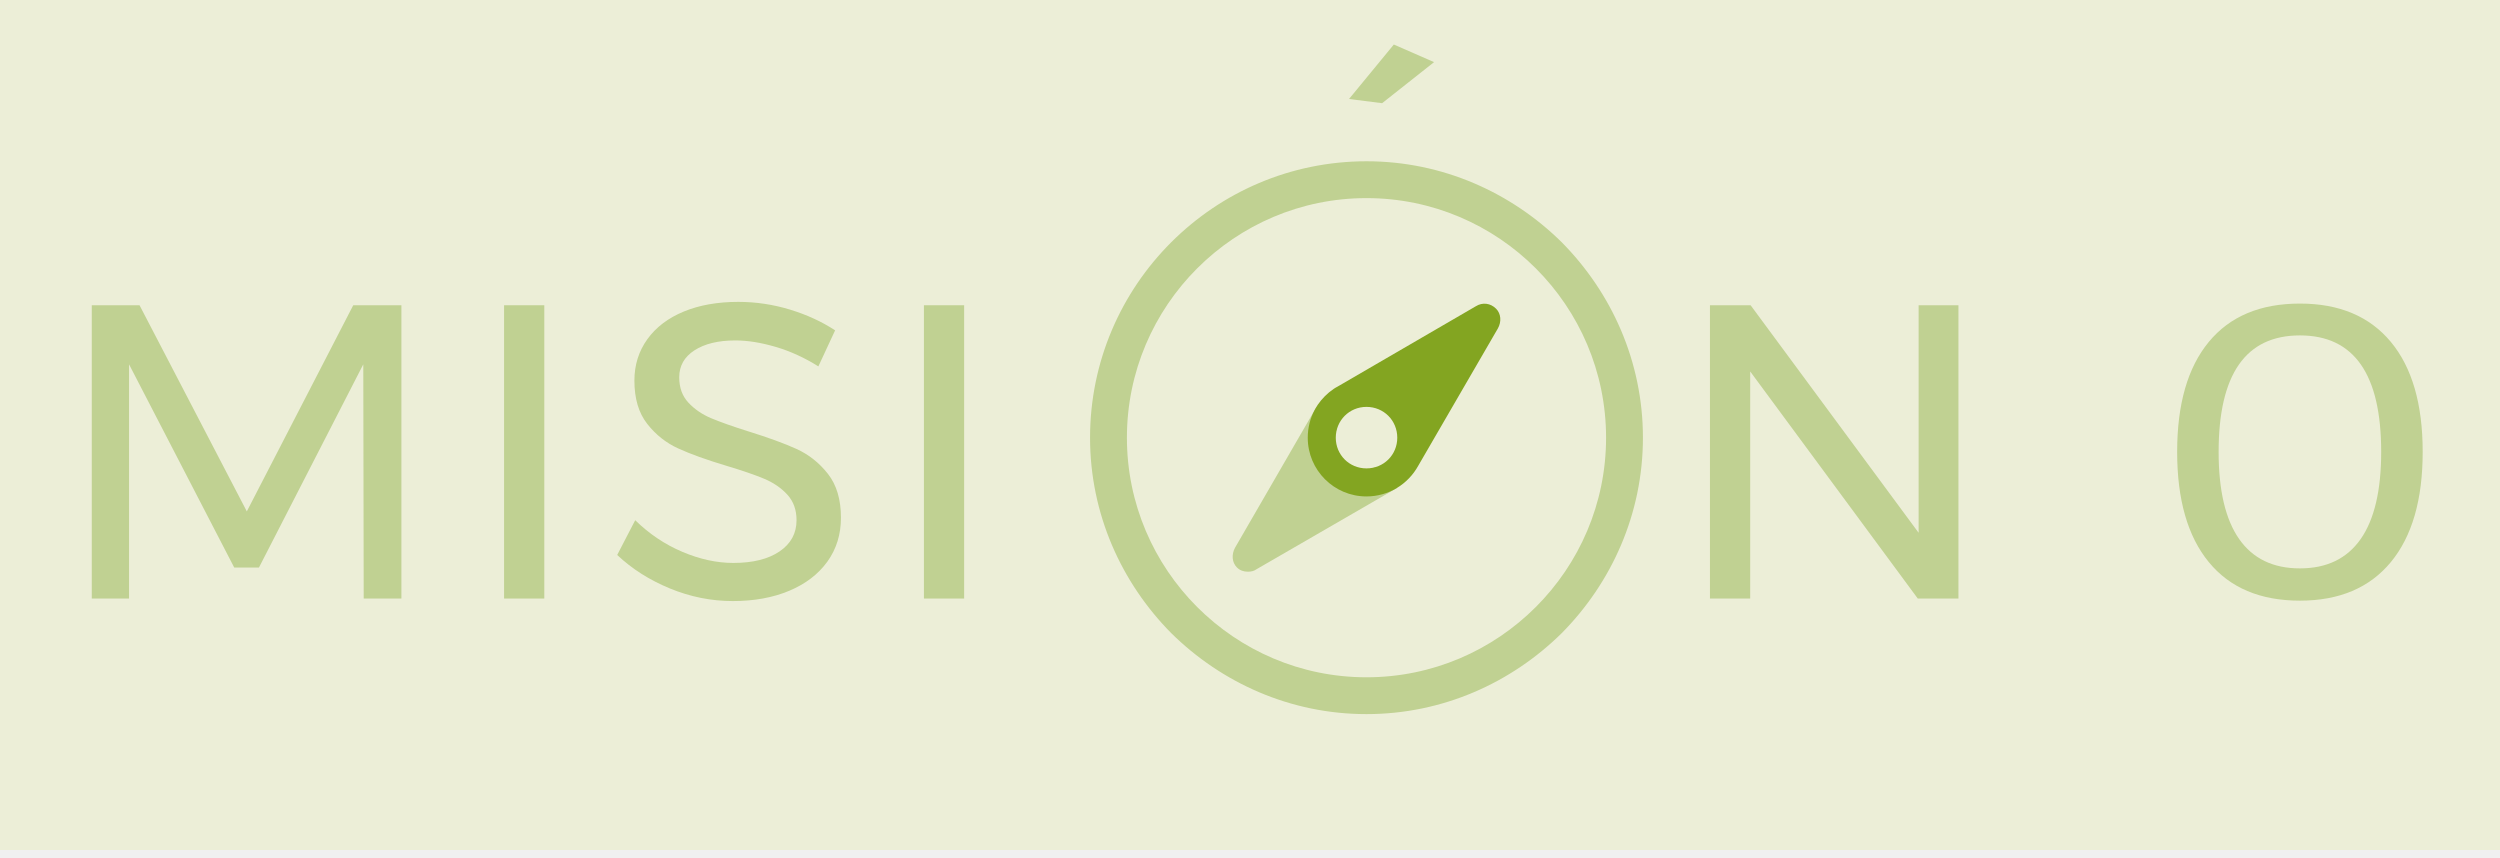
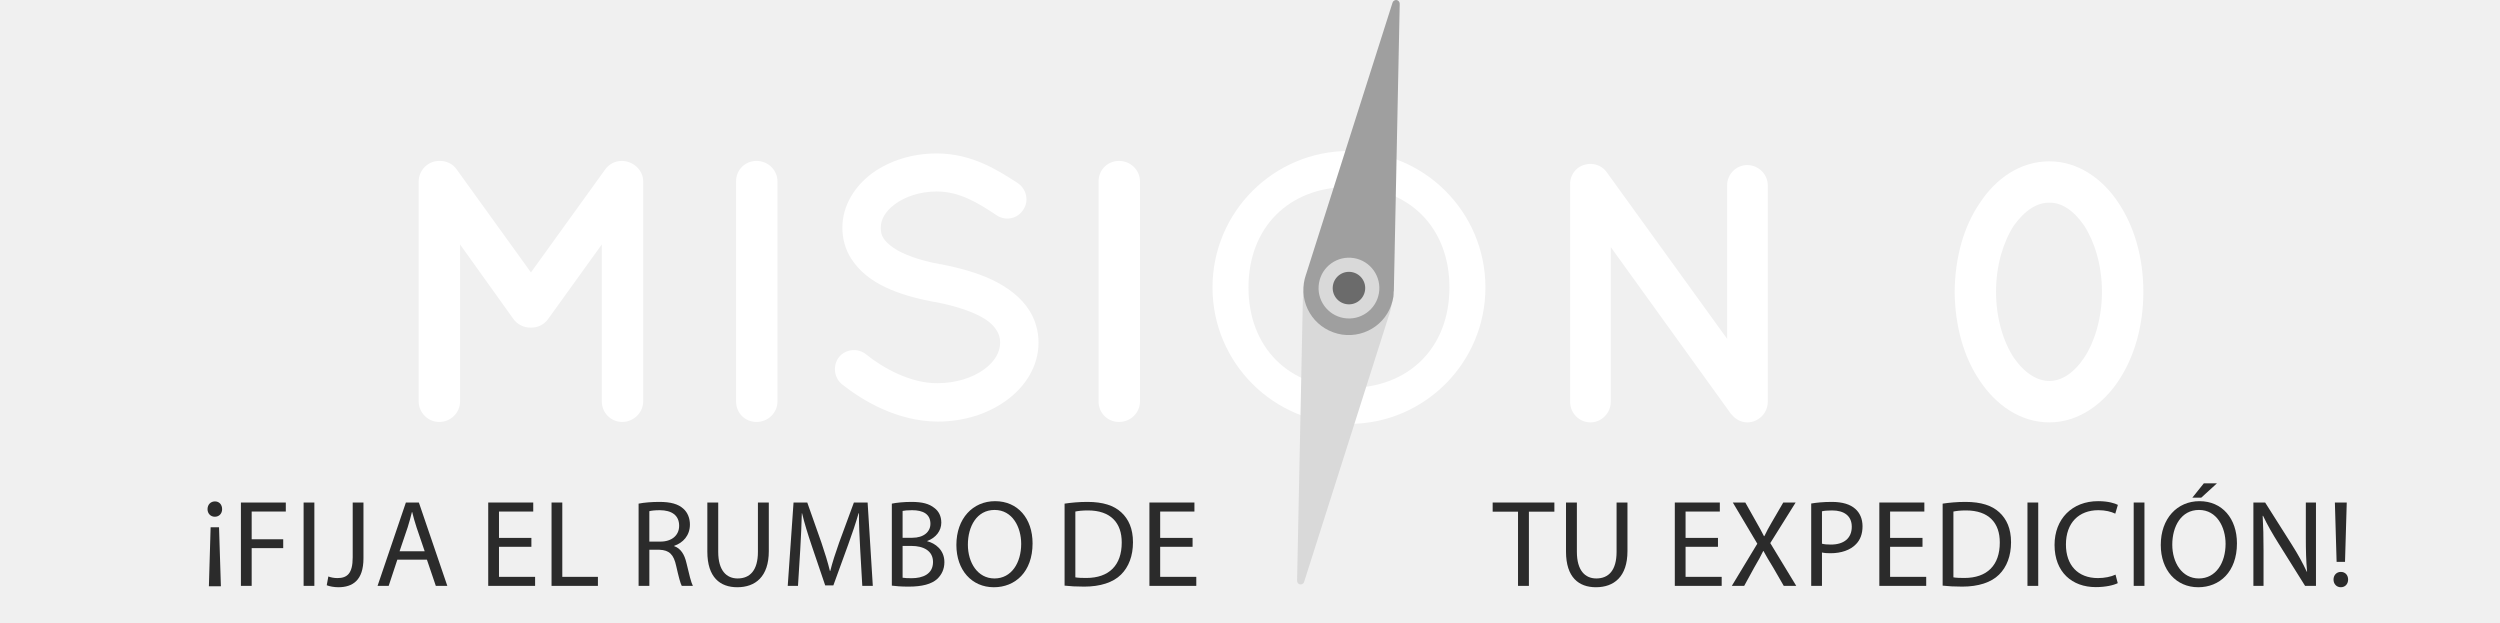
- <svg xmlns="http://www.w3.org/2000/svg" version="1.1" id="Capa_1" x="0px" y="0px" width="200px" height="68.608px" viewBox="96 0 200 68.608" enable-background="new 96 0 200 68.608" xml:space="preserve">
-   <rect x="96" y="0" fill="#ECEED7" width="200" height="68" />
+ <svg xmlns="http://www.w3.org/2000/svg" xmlns:xlink="http://www.w3.org/1999/xlink" version="1.1" id="Capa_1" x="0px" y="0px" width="444.782px" height="110.735px" viewBox="0 0 444.782 110.735" enable-background="new 0 0 444.782 110.735" xml:space="preserve">
  <g>
-     <g>
-       <g>
-         <g>
-           <path fill="#C0D192" d="M103.342,24.42h3.821l8.582,16.492l8.514-16.492h3.854v23.464h-3.017l-0.033-18.738l-8.347,16.258      h-1.978l-8.414-16.257v18.738h-2.983V24.42z" />
-           <path fill="#C0D192" d="M136.326,24.42h3.218v23.464h-3.218V24.42z" />
-           <path fill="#C0D192" d="M158.064,27.755c-1.173-0.346-2.252-0.52-3.235-0.52c-1.363,0-2.453,0.264-3.268,0.789      c-0.816,0.525-1.223,1.246-1.223,2.162c0,0.827,0.246,1.504,0.737,2.028c0.491,0.525,1.095,0.938,1.81,1.24      c0.715,0.302,1.709,0.654,2.983,1.056c1.586,0.492,2.871,0.96,3.855,1.407c0.983,0.448,1.821,1.112,2.514,1.995      c0.692,0.883,1.039,2.05,1.039,3.502c0,1.341-0.364,2.515-1.089,3.52c-0.727,1.006-1.743,1.782-3.05,2.33      c-1.308,0.548-2.811,0.821-4.509,0.821c-1.721,0-3.397-0.335-5.028-1.005c-1.631-0.671-3.04-1.564-4.224-2.682l1.441-2.782      c1.117,1.095,2.374,1.939,3.771,2.531c1.396,0.592,2.754,0.888,4.073,0.888c1.564,0,2.799-0.306,3.704-0.922      c0.905-0.614,1.358-1.446,1.358-2.497c0-0.827-0.247-1.509-0.737-2.045c-0.492-0.537-1.112-0.96-1.86-1.274      c-0.749-0.312-1.76-0.659-3.034-1.04c-1.564-0.469-2.838-0.927-3.821-1.375c-0.984-0.446-1.816-1.106-2.497-1.978      c-0.682-0.871-1.022-2.022-1.022-3.453c0-1.251,0.346-2.357,1.039-3.318c0.692-0.96,1.665-1.698,2.917-2.212      c1.251-0.515,2.704-0.771,4.357-0.771c1.408,0,2.788,0.207,4.14,0.62c1.352,0.414,2.553,0.967,3.604,1.659l-1.34,2.883      C160.371,28.621,159.237,28.101,158.064,27.755z" />
-           <path fill="#C0D192" d="M169.914,24.42h3.218v23.464h-3.218V24.42z" />
-           <path fill="#C0D192" d="M249.489,24.42h3.186v23.464h-3.253l-13.407-18.168v18.168h-3.219V24.42h3.253l13.44,18.202V24.42      L249.489,24.42z" />
-           <path fill="#C0D192" d="M287.268,27.353c1.697,2.045,2.547,4.978,2.547,8.799c0,3.821-0.85,6.76-2.547,8.816      c-1.699,2.056-4.123,3.084-7.274,3.084c-3.173,0-5.604-1.027-7.291-3.084c-1.688-2.055-2.531-4.995-2.531-8.816      c0-3.822,0.844-6.754,2.531-8.799s4.118-3.067,7.291-3.067C283.145,24.285,285.568,25.308,287.268,27.353z M273.49,36.152      c0,3.084,0.548,5.408,1.643,6.972c1.095,1.565,2.715,2.347,4.86,2.347c2.145,0,3.765-0.782,4.86-2.347      c1.095-1.564,1.642-3.888,1.642-6.972c0-6.212-2.167-9.319-6.502-9.319C275.657,26.833,273.49,29.939,273.49,36.152z" />
-         </g>
-         <g>
-           <g>
-             <path fill="#C0D192" d="M207.506,3.562l3.219,1.408l-4.156,3.285l-2.648-0.335L207.506,3.562z" />
-           </g>
-         </g>
-         <g>
-           <path fill="#C0D192" d="M206.089,37.396c-0.054,0.014-0.109,0.014-0.166,0.02c-0.274,0.2-0.626,0.321-1.058,0.321      c-0.345,0-0.637-0.079-0.881-0.212c-1.599-0.188-1.958-2.15-1.07-3.131c0.015-0.053,0.023-0.107,0.04-0.159l-1.647-1.661      l-6.505,11.245c-0.294,0.541-0.245,1.18,0.148,1.573c0.245,0.246,0.541,0.344,0.885,0.344c0.246,0,0.492-0.05,0.688-0.198      l11.212-6.483L206.089,37.396z" />
-           <path fill="#C0D192" d="M220.947,19.389c-4.03-3.981-9.534-6.487-15.628-6.487c-12.188,0-22.115,9.925-22.115,22.114      c0,6.095,2.506,11.599,6.487,15.627c4.03,3.981,9.534,6.486,15.628,6.486s11.599-2.505,15.628-6.486      c3.981-4.029,6.487-9.533,6.487-15.627S224.929,23.418,220.947,19.389z M205.319,54.183c-10.567,0-19.166-8.602-19.166-19.167      c0-10.567,8.6-19.167,19.166-19.167s19.167,8.6,19.167,19.167C224.486,45.582,215.886,54.183,205.319,54.183z" />
-           <path fill="#83A521" d="M215.686,24.696c-0.436-0.438-1.074-0.539-1.621-0.195l-10.905,6.337l-0.343,0.195      c-0.046,0.029-0.084,0.055-0.13,0.084c-0.491,0.333-0.927,0.769-1.27,1.268c-0.084,0.14-0.177,0.279-0.251,0.427      c-0.352,0.657-0.546,1.409-0.546,2.206c0,2.594,2.104,4.697,4.697,4.697c1.788,0,3.335-0.991,4.142-2.455l6.374-10.99      C216.131,25.735,216.084,25.095,215.686,24.696z M205.317,37.472c-1.371,0-2.455-1.083-2.455-2.455      c0-1.38,1.085-2.466,2.455-2.466c1.381,0,2.465,1.085,2.465,2.466C207.782,36.389,206.698,37.472,205.317,37.472z" />
-         </g>
-       </g>
-     </g>
+     <path fill="#2B2B2B" d="M270.076,91.033h-4.512v-1.628h10.98v1.628h-4.533v13.202h-1.936V91.033z" />
+     <path fill="#2B2B2B" d="M280.547,89.405v8.779c0,3.322,1.475,4.73,3.455,4.73c2.2,0,3.608-1.452,3.608-4.73v-8.779h1.937v8.647   c0,4.555-2.398,6.425-5.611,6.425c-3.036,0-5.324-1.738-5.324-6.337v-8.735H280.547z" />
+     <path fill="#2B2B2B" d="M305.649,97.282h-5.765v5.347h6.425v1.606h-8.339v-14.83h8.009v1.606h-6.095v4.687h5.765V97.282z" />
+     <path fill="#2B2B2B" d="M317.354,104.235l-1.892-3.278c-0.771-1.254-1.255-2.068-1.717-2.927h-0.044   c-0.418,0.858-0.836,1.65-1.606,2.948l-1.782,3.257h-2.2l4.533-7.503l-4.356-7.327h2.222l1.958,3.477   c0.551,0.968,0.969,1.716,1.364,2.508h0.066c0.418-0.88,0.792-1.562,1.342-2.508l2.024-3.477h2.2l-4.511,7.217l4.621,7.613H317.354   z" />
+     <path fill="#2B2B2B" d="M322.236,89.581c0.925-0.154,2.135-0.286,3.675-0.286c1.893,0,3.278,0.44,4.159,1.232   c0.813,0.704,1.298,1.782,1.298,3.103c0,1.342-0.396,2.398-1.145,3.168c-1.012,1.078-2.662,1.629-4.532,1.629   c-0.572,0-1.101-0.022-1.54-0.132v5.94h-1.915V89.581z M324.151,96.732c0.418,0.11,0.945,0.154,1.584,0.154   c2.311,0,3.719-1.123,3.719-3.169c0-1.958-1.387-2.904-3.499-2.904c-0.836,0-1.474,0.066-1.804,0.154V96.732z" />
+     <path fill="#2B2B2B" d="M342.037,97.282h-5.765v5.347h6.425v1.606h-8.34v-14.83h8.01v1.606h-6.095v4.687h5.765V97.282z" />
+     <path fill="#2B2B2B" d="M345.622,89.604c1.167-0.177,2.553-0.309,4.071-0.309c2.75,0,4.708,0.639,6.007,1.849   c1.32,1.21,2.09,2.927,2.09,5.324c0,2.421-0.748,4.401-2.134,5.766c-1.387,1.386-3.675,2.134-6.558,2.134   c-1.364,0-2.508-0.065-3.477-0.176V89.604z M347.537,102.717c0.483,0.088,1.188,0.11,1.936,0.11c4.093,0,6.315-2.288,6.315-6.293   c0.021-3.498-1.958-5.721-6.007-5.721c-0.99,0-1.738,0.088-2.244,0.198V102.717z" />
+     <path fill="#2B2B2B" d="M362.628,89.405v14.83h-1.915v-14.83H362.628z" />
+     <path fill="#2B2B2B" d="M376.775,103.751c-0.704,0.353-2.112,0.704-3.917,0.704c-4.181,0-7.327-2.64-7.327-7.503   c0-4.643,3.146-7.789,7.745-7.789c1.849,0,3.015,0.396,3.521,0.66l-0.462,1.562c-0.727-0.353-1.761-0.616-2.992-0.616   c-3.477,0-5.787,2.223-5.787,6.117c0,3.63,2.09,5.963,5.699,5.963c1.166,0,2.354-0.242,3.124-0.616L376.775,103.751z" />
+     <path fill="#2B2B2B" d="M381.526,89.405v14.83h-1.915v-14.83H381.526z" />
+     <path fill="#2B2B2B" d="M397.982,96.666c0,5.104-3.103,7.812-6.887,7.812c-3.916,0-6.667-3.036-6.667-7.525   c0-4.709,2.927-7.789,6.887-7.789C395.364,89.163,397.982,92.266,397.982,96.666z M386.476,96.908c0,3.169,1.716,6.007,4.73,6.007   c3.036,0,4.753-2.794,4.753-6.161c0-2.948-1.541-6.028-4.731-6.028C388.06,90.726,386.476,93.651,386.476,96.908z M394.418,85.995   l-2.794,2.552h-1.584l2.046-2.552H394.418z" />
+     <path fill="#2B2B2B" d="M400.907,104.235v-14.83h2.091l4.753,7.503c1.1,1.738,1.958,3.301,2.662,4.818l0.044-0.021   c-0.176-1.98-0.22-3.784-0.22-6.095v-6.205h1.804v14.83h-1.937l-4.708-7.525c-1.034-1.65-2.024-3.344-2.772-4.95l-0.066,0.021   c0.11,1.87,0.154,3.653,0.154,6.117v6.337H400.907z" />
+     <path fill="#2B2B2B" d="M415.163,103.113c0-0.792,0.55-1.364,1.298-1.364c0.792,0,1.298,0.572,1.298,1.364   c0,0.771-0.506,1.364-1.298,1.364C415.691,104.478,415.163,103.884,415.163,103.113z M415.713,99.967l-0.308-10.562h2.112   l-0.309,10.562H415.713z" />
+   </g>
+   <g>
+     <defs>
+       <rect id="SVGID_1_" width="444.782" height="110.735" />
+     </defs>
+     <clipPath id="SVGID_2_">
+       <use xlink:href="#SVGID_1_" overflow="visible" />
+     </clipPath>
+     <path clip-path="url(#SVGID_2_)" fill="#FFFFFF" d="M257.875,51.14c0,10.682-7.195,17.877-17.877,17.877   s-17.876-7.195-17.876-17.877c0-10.683,7.195-17.877,17.876-17.877S257.875,40.457,257.875,51.14 M264.277,51.14   c0-13.409-10.869-24.28-24.279-24.28c-13.409,0-24.279,10.871-24.279,24.28c0,13.408,10.87,24.279,24.279,24.279   C253.408,75.419,264.277,64.548,264.277,51.14" />
+     <path clip-path="url(#SVGID_2_)" fill="#D9D9D9" d="M231.307,103.979c-0.328-0.067-0.541-0.341-0.539-0.663l1.028-50.17   c0.009-0.067,0.009-0.13,0.033-0.196c0-0.239-0.003-0.485,0.037-0.802c0.329-2.153,1.483-3.986,3.097-5.179   c1.639-1.209,3.741-1.785,5.889-1.466c2.174,0.343,4.01,1.504,5.217,3.133c1.201,1.628,1.785,3.727,1.447,5.888   c-0.084,0.501-0.197,0.993-0.363,1.461l-0.01,0.034l-0.024,0.05l-15.103,47.47C231.925,103.834,231.613,104.013,231.307,103.979" />
+     <path clip-path="url(#SVGID_2_)" fill="#9F9F9F" d="M248.48,0.004c0.332,0.071,0.546,0.349,0.548,0.677l-1.045,51.069   c-0.011,0.068-0.013,0.132-0.037,0.193c0,0.247,0.004,0.499-0.035,0.823c-0.338,2.191-1.512,4.054-3.155,5.265   c-1.668,1.234-3.808,1.821-5.994,1.496c-2.211-0.349-4.08-1.528-5.308-3.188c-1.224-1.658-1.815-3.795-1.476-5.993   c0.086-0.512,0.201-1.012,0.369-1.487l0.011-0.035l0.024-0.052l15.373-48.318C247.85,0.155,248.167-0.027,248.48,0.004" />
+     <path clip-path="url(#SVGID_2_)" fill="#D9D9D9" d="M234.664,50.356c0.498-2.945,3.284-4.929,6.23-4.435   c2.945,0.499,4.929,3.288,4.436,6.232c-0.498,2.945-3.287,4.93-6.232,4.434C236.151,56.09,234.166,53.3,234.664,50.356" />
+     <path clip-path="url(#SVGID_2_)" fill="#6B6B6B" d="M237.146,50.775c0.266-1.577,1.757-2.638,3.329-2.372   c1.577,0.267,2.639,1.757,2.372,3.331c-0.268,1.577-1.758,2.638-3.334,2.372C237.94,53.842,236.877,52.348,237.146,50.775" />
+     <path clip-path="url(#SVGID_2_)" fill="#FFFFFF" d="M114.433,32.277v39.147c0,1.99-1.725,3.649-3.716,3.649   c-2.056,0-3.649-1.659-3.649-3.649V43.491l-9.554,13.27c-0.73,0.995-1.792,1.526-2.986,1.526h-0.067h-0.066   c-1.194,0-2.322-0.531-3.052-1.526l-9.489-13.27v27.934c0,1.99-1.658,3.649-3.715,3.649c-1.991,0-3.65-1.659-3.65-3.649V32.277   c0-1.991,1.659-3.649,3.65-3.649h0.199c1.061,0,2.256,0.53,2.919,1.526l13.204,18.312l13.204-18.312   c0.73-0.996,1.791-1.526,2.986-1.526h0.066C112.708,28.694,114.433,30.286,114.433,32.277" />
+     <path clip-path="url(#SVGID_2_)" fill="#FFFFFF" d="M130.956,32.277c0-2.058,1.593-3.649,3.65-3.649   c1.991,0,3.716,1.592,3.716,3.649v39.147c0,2.058-1.725,3.649-3.716,3.649c-2.057,0-3.65-1.592-3.65-3.649V32.277z" />
+     <path clip-path="url(#SVGID_2_)" fill="#FFFFFF" d="M149.27,63.528c1.195-1.46,3.384-1.658,4.844-0.464   c2.919,2.388,7.962,5.175,12.673,5.109c3.317,0,6.304-0.995,8.294-2.455c1.991-1.46,2.853-3.118,2.853-4.777   c0-0.863-0.199-1.46-0.597-2.124c-0.398-0.663-0.995-1.327-1.99-1.99c-1.925-1.261-5.176-2.389-9.091-3.118h-0.132   c-3.119-0.598-6.039-1.394-8.56-2.589c-2.521-1.193-4.711-2.853-6.17-5.175c-0.996-1.592-1.526-3.45-1.526-5.44   c0-3.981,2.255-7.433,5.308-9.688c3.118-2.256,7.165-3.517,11.478-3.517c6.37,0,11.081,3.118,14.465,5.308   c1.526,1.062,1.991,3.186,0.929,4.711c-0.995,1.593-3.118,2.058-4.711,0.996c-3.384-2.256-6.635-4.247-10.683-4.247   c-2.986,0-5.639,0.929-7.431,2.256c-1.791,1.327-2.521,2.787-2.521,4.181c0,0.796,0.132,1.327,0.464,1.857   c0.332,0.531,0.929,1.128,1.792,1.726c1.725,1.193,4.71,2.256,8.294,2.92h0.132c3.385,0.663,6.503,1.525,9.157,2.786   c2.72,1.326,5.109,3.053,6.635,5.508c0.995,1.592,1.593,3.582,1.593,5.64c0,4.246-2.389,7.896-5.707,10.284   c-3.251,2.389-7.563,3.782-12.275,3.782c-7.166-0.066-13.204-3.649-16.986-6.636C148.341,67.179,148.143,64.988,149.27,63.528" />
+     <path clip-path="url(#SVGID_2_)" fill="#FFFFFF" d="M195.452,32.277c0-2.058,1.592-3.649,3.65-3.649   c1.991,0,3.716,1.592,3.716,3.649v39.147c0,2.058-1.725,3.649-3.716,3.649c-2.058,0-3.65-1.592-3.65-3.649V32.277z" />
+     <path clip-path="url(#SVGID_2_)" fill="#FFFFFF" d="M286.577,71.499c0,1.989-1.659,3.648-3.583,3.648   c-2.057,0-3.648-1.659-3.648-3.648V32.948v-0.066c-0.067-1.128,0.463-2.322,1.459-3.052c1.658-1.128,3.914-0.796,5.043,0.796   l21.432,29.659V32.948c0-1.925,1.592-3.583,3.583-3.583c1.99,0,3.648,1.658,3.648,3.583v38.551c0,1.989-1.658,3.648-3.648,3.648   c-1.062,0-2.058-0.53-2.722-1.327c-0.132-0.133-0.266-0.265-0.332-0.397l-21.231-29.461V71.499z" />
+     <path clip-path="url(#SVGID_2_)" fill="#FFFFFF" d="M373.965,51.925c0-4.777-1.328-8.957-3.186-11.812   c-1.925-2.786-4.114-4.113-6.171-4.047c-2.057-0.066-4.313,1.261-6.304,4.047c-1.858,2.854-3.185,7.034-3.185,11.812   c0,4.711,1.326,8.958,3.185,11.744c1.99,2.854,4.247,4.113,6.304,4.113s4.246-1.26,6.171-4.113   C372.637,60.883,373.965,56.636,373.965,51.925 M347.756,51.925c0.065-6.104,1.592-11.612,4.511-15.858   c2.787-4.246,7.1-7.365,12.342-7.365c5.109,0,9.488,3.119,12.275,7.365c2.853,4.246,4.445,9.754,4.445,15.858   c0,6.038-1.593,11.611-4.445,15.857c-2.787,4.181-7.166,7.365-12.275,7.365c-5.242,0-9.555-3.185-12.342-7.365   C349.348,63.536,347.821,57.963,347.756,51.925" />
+   </g>
+   <path fill="#2B2B2B" d="M39.518,90.594c0,0.748-0.506,1.342-1.298,1.342c-0.77,0-1.298-0.594-1.298-1.342  c0-0.814,0.55-1.387,1.32-1.387C39.012,89.207,39.518,89.779,39.518,90.594z M37.164,104.302l0.308-10.496h1.497l0.33,10.496H37.164  z M42.862,89.405h7.987v1.606h-6.073v4.929h5.611v1.584h-5.611v6.711h-1.914V89.405z M55.93,89.405v14.83h-1.915v-14.83H55.93z   M62.75,89.405h1.915v9.924c0,3.938-1.937,5.148-4.489,5.148c-0.704,0-1.562-0.154-2.046-0.353l0.286-1.562  c0.396,0.153,0.968,0.286,1.606,0.286c1.716,0,2.728-0.771,2.728-3.675V89.405z M70.692,99.57l-1.54,4.665h-1.98l5.039-14.83h2.311  l5.061,14.83h-2.046l-1.584-4.665H70.692z M75.555,98.074l-1.452-4.269c-0.33-0.968-0.55-1.848-0.77-2.706h-0.044  c-0.22,0.88-0.462,1.782-0.748,2.685l-1.452,4.29H75.555z" />
+   <g>
+     <path fill="#2B2B2B" d="M94.541,97.282h-5.765v5.347h6.425v1.606h-8.339v-14.83h8.009v1.606h-6.095v4.687h5.765V97.282z" />
+   </g>
+   <g>
+     <path fill="#2B2B2B" d="M98.126,89.405h1.914v13.224h6.337v1.606h-8.251V89.405z" />
+     <path fill="#2B2B2B" d="M113.613,89.604c0.968-0.198,2.354-0.309,3.674-0.309c2.046,0,3.367,0.374,4.291,1.21   c0.748,0.66,1.167,1.673,1.167,2.816c0,1.959-1.232,3.257-2.794,3.785v0.065c1.144,0.396,1.826,1.453,2.178,2.993   c0.484,2.068,0.836,3.498,1.144,4.07h-1.98c-0.242-0.418-0.572-1.694-0.99-3.543c-0.44-2.046-1.232-2.816-2.971-2.882h-1.804v6.425   h-1.914V89.604z M115.527,96.358h1.958c2.046,0,3.344-1.122,3.344-2.816c0-1.914-1.386-2.751-3.41-2.772   c-0.924,0-1.584,0.088-1.893,0.176V96.358z" />
+     <path fill="#2B2B2B" d="M127.781,89.405v8.779c0,3.322,1.474,4.73,3.455,4.73c2.2,0,3.608-1.452,3.608-4.73v-8.779h1.937v8.647   c0,4.555-2.398,6.425-5.611,6.425c-3.037,0-5.325-1.738-5.325-6.337v-8.735H127.781z" />
+     <path fill="#2B2B2B" d="M153.039,97.723c-0.11-2.068-0.242-4.555-0.22-6.403h-0.066c-0.506,1.738-1.122,3.587-1.87,5.633   l-2.618,7.195h-1.452l-2.398-7.063c-0.704-2.09-1.298-4.004-1.716-5.765h-0.044c-0.044,1.849-0.154,4.335-0.286,6.557l-0.396,6.359   h-1.826l1.034-14.83h2.442l2.531,7.173c0.616,1.826,1.122,3.455,1.496,4.995h0.066c0.374-1.496,0.902-3.125,1.562-4.995l2.64-7.173   h2.442l0.924,14.83h-1.871L153.039,97.723z" />
+     <path fill="#2B2B2B" d="M158.669,89.604c0.836-0.177,2.156-0.309,3.499-0.309c1.914,0,3.146,0.33,4.07,1.078   c0.77,0.572,1.232,1.452,1.232,2.619c0,1.43-0.946,2.684-2.508,3.256v0.044c1.408,0.353,3.058,1.519,3.058,3.719   c0,1.276-0.506,2.244-1.254,2.971c-1.034,0.946-2.707,1.386-5.127,1.386c-1.32,0-2.332-0.088-2.97-0.176V89.604z M160.583,95.676   h1.738c2.024,0,3.212-1.056,3.212-2.486c0-1.738-1.32-2.42-3.256-2.42c-0.88,0-1.386,0.065-1.694,0.132V95.676z M160.583,102.783   c0.374,0.066,0.924,0.088,1.606,0.088c1.98,0,3.807-0.726,3.807-2.883c0-2.023-1.738-2.86-3.829-2.86h-1.584V102.783z" />
+     <path fill="#2B2B2B" d="M183.707,96.666c0,5.104-3.103,7.812-6.887,7.812c-3.917,0-6.667-3.036-6.667-7.525   c0-4.709,2.927-7.789,6.887-7.789C181.088,89.163,183.707,92.266,183.707,96.666z M172.199,96.908c0,3.169,1.716,6.007,4.731,6.007   c3.036,0,4.752-2.794,4.752-6.161c0-2.948-1.54-6.028-4.73-6.028C173.783,90.726,172.199,93.651,172.199,96.908z" />
+   </g>
+   <g>
+     <path fill="#2B2B2B" d="M189.404,89.604c1.166-0.177,2.552-0.309,4.07-0.309c2.75,0,4.709,0.639,6.007,1.849   c1.32,1.21,2.09,2.927,2.09,5.324c0,2.421-0.748,4.401-2.134,5.766c-1.386,1.386-3.674,2.134-6.557,2.134   c-1.364,0-2.508-0.065-3.477-0.176V89.604z M191.318,102.717c0.484,0.088,1.188,0.11,1.937,0.11c4.092,0,6.315-2.288,6.315-6.293   c0.022-3.498-1.958-5.721-6.007-5.721c-0.99,0-1.738,0.088-2.245,0.198V102.717z" />
+     <path fill="#2B2B2B" d="M212.175,97.282h-5.765v5.347h6.425v1.606h-8.339v-14.83h8.009v1.606h-6.095v4.687h5.765V97.282z" />
  </g>
</svg>
